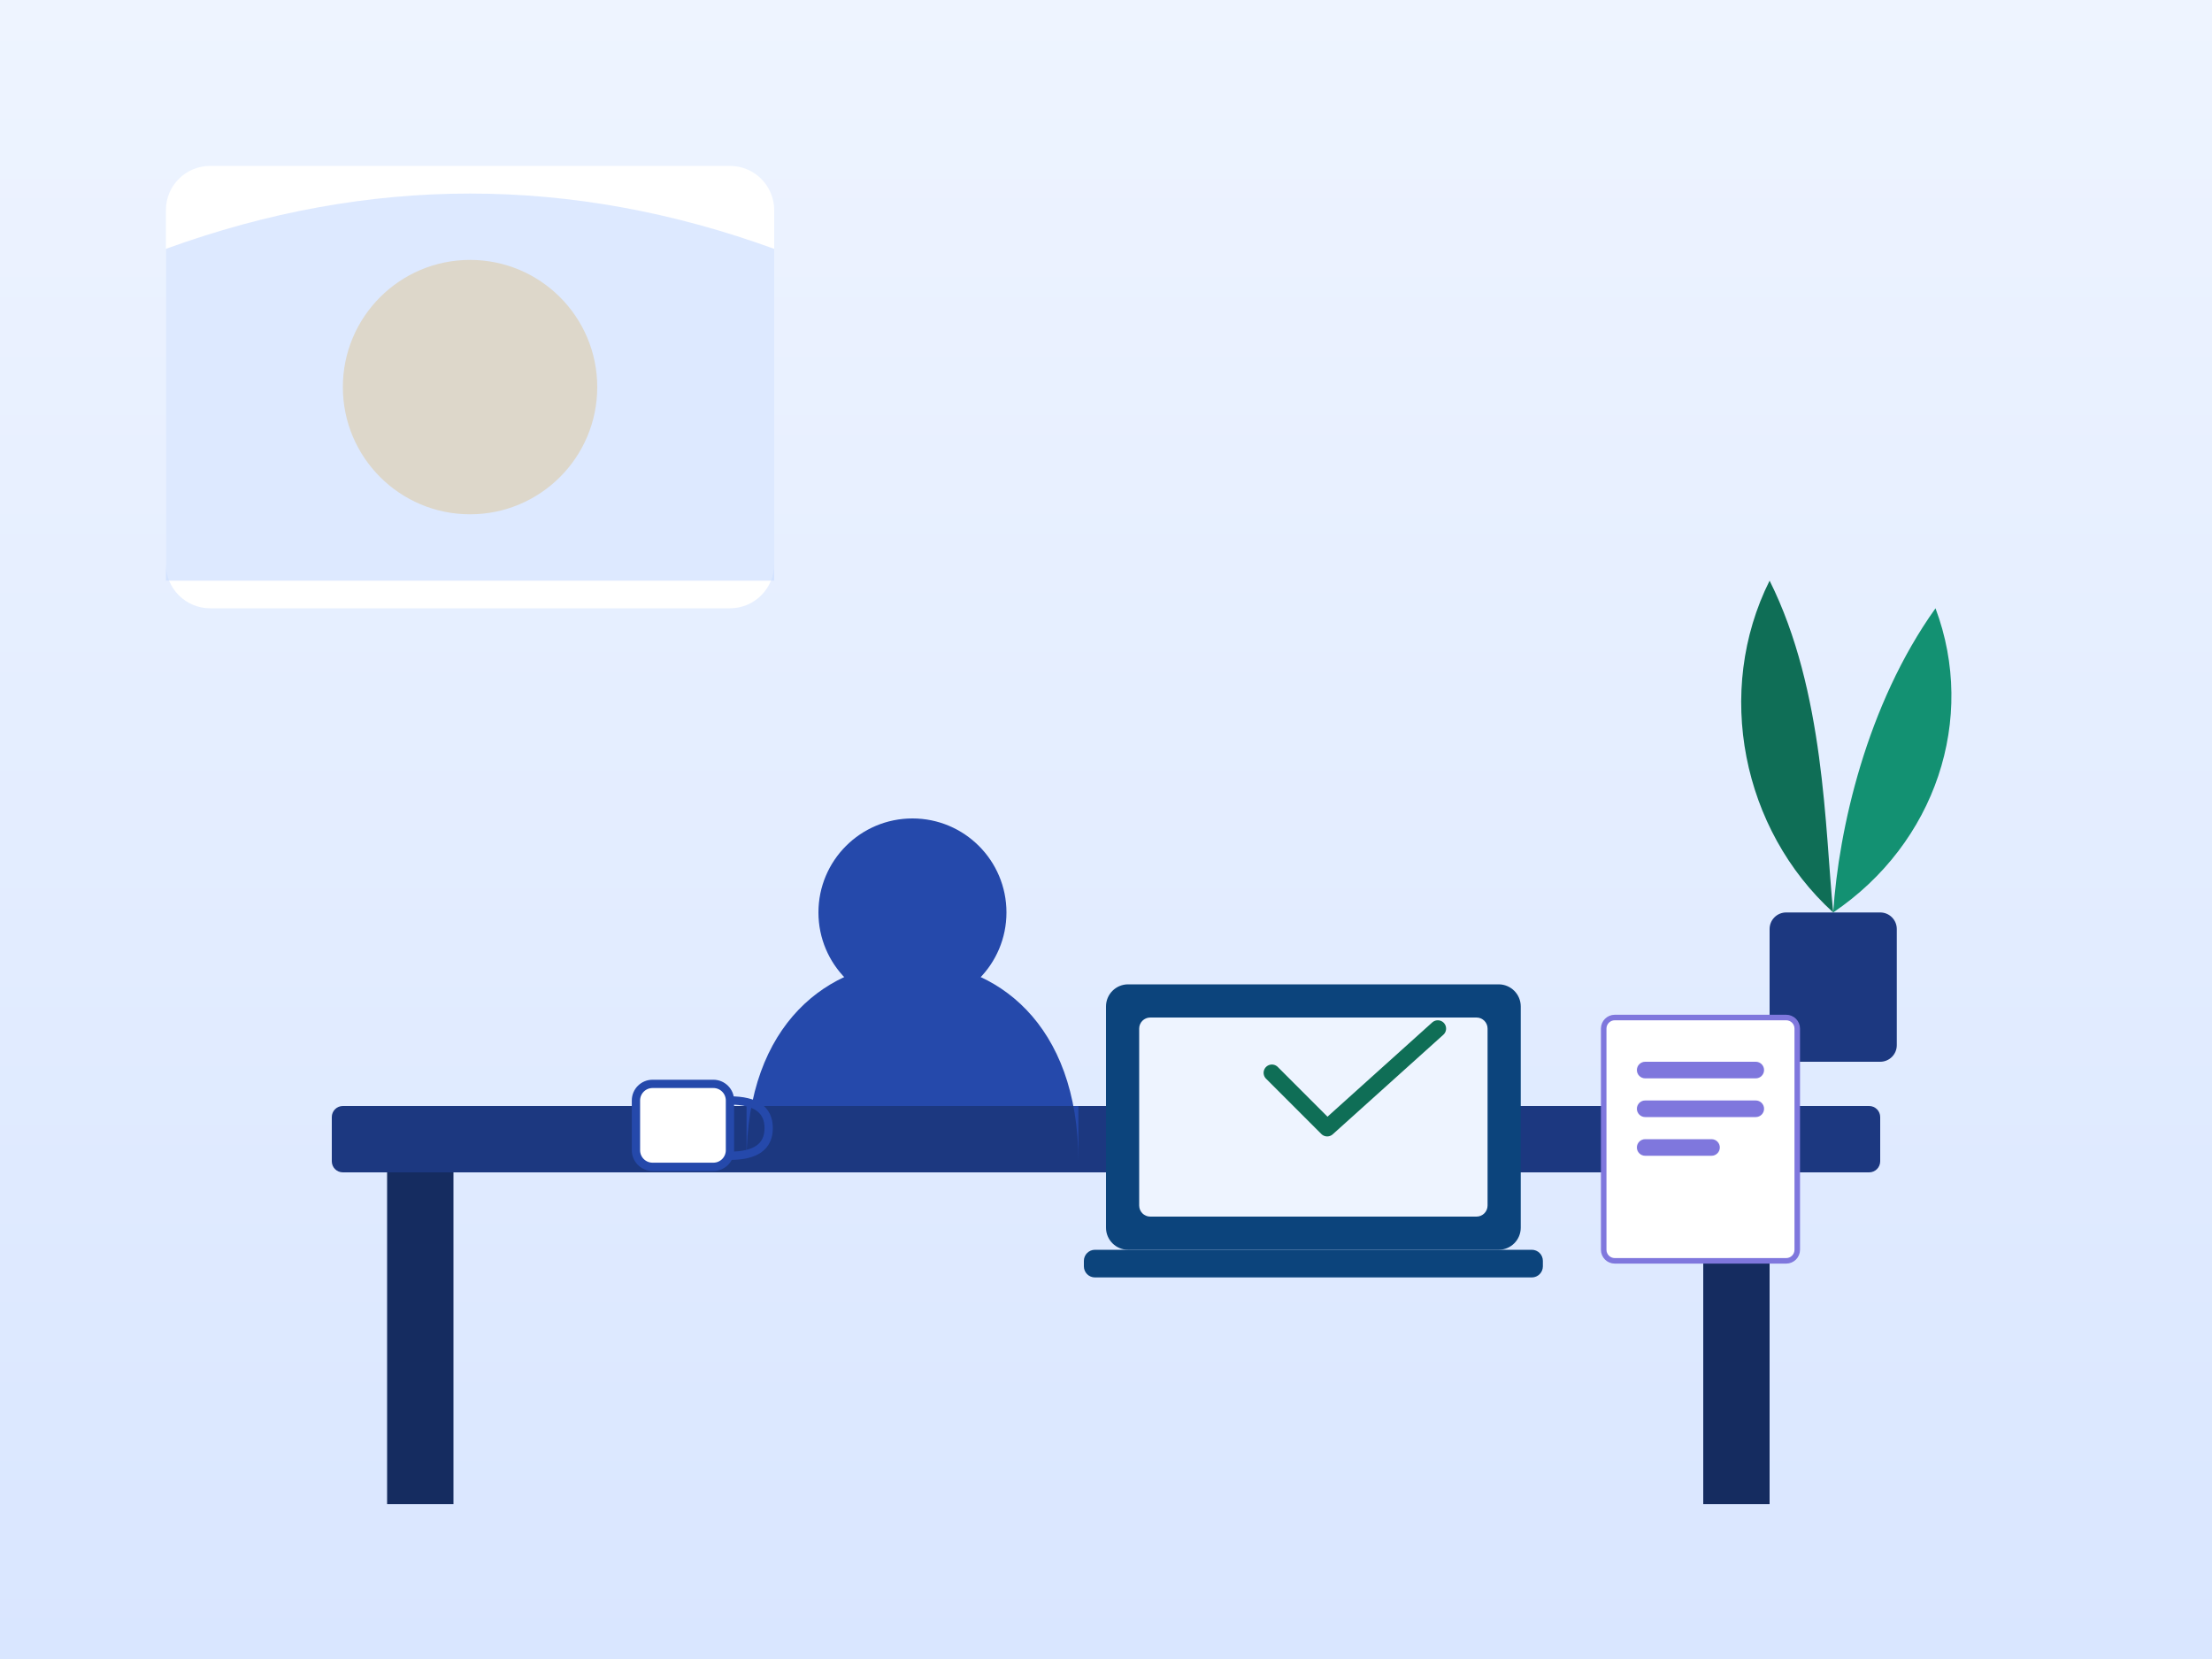
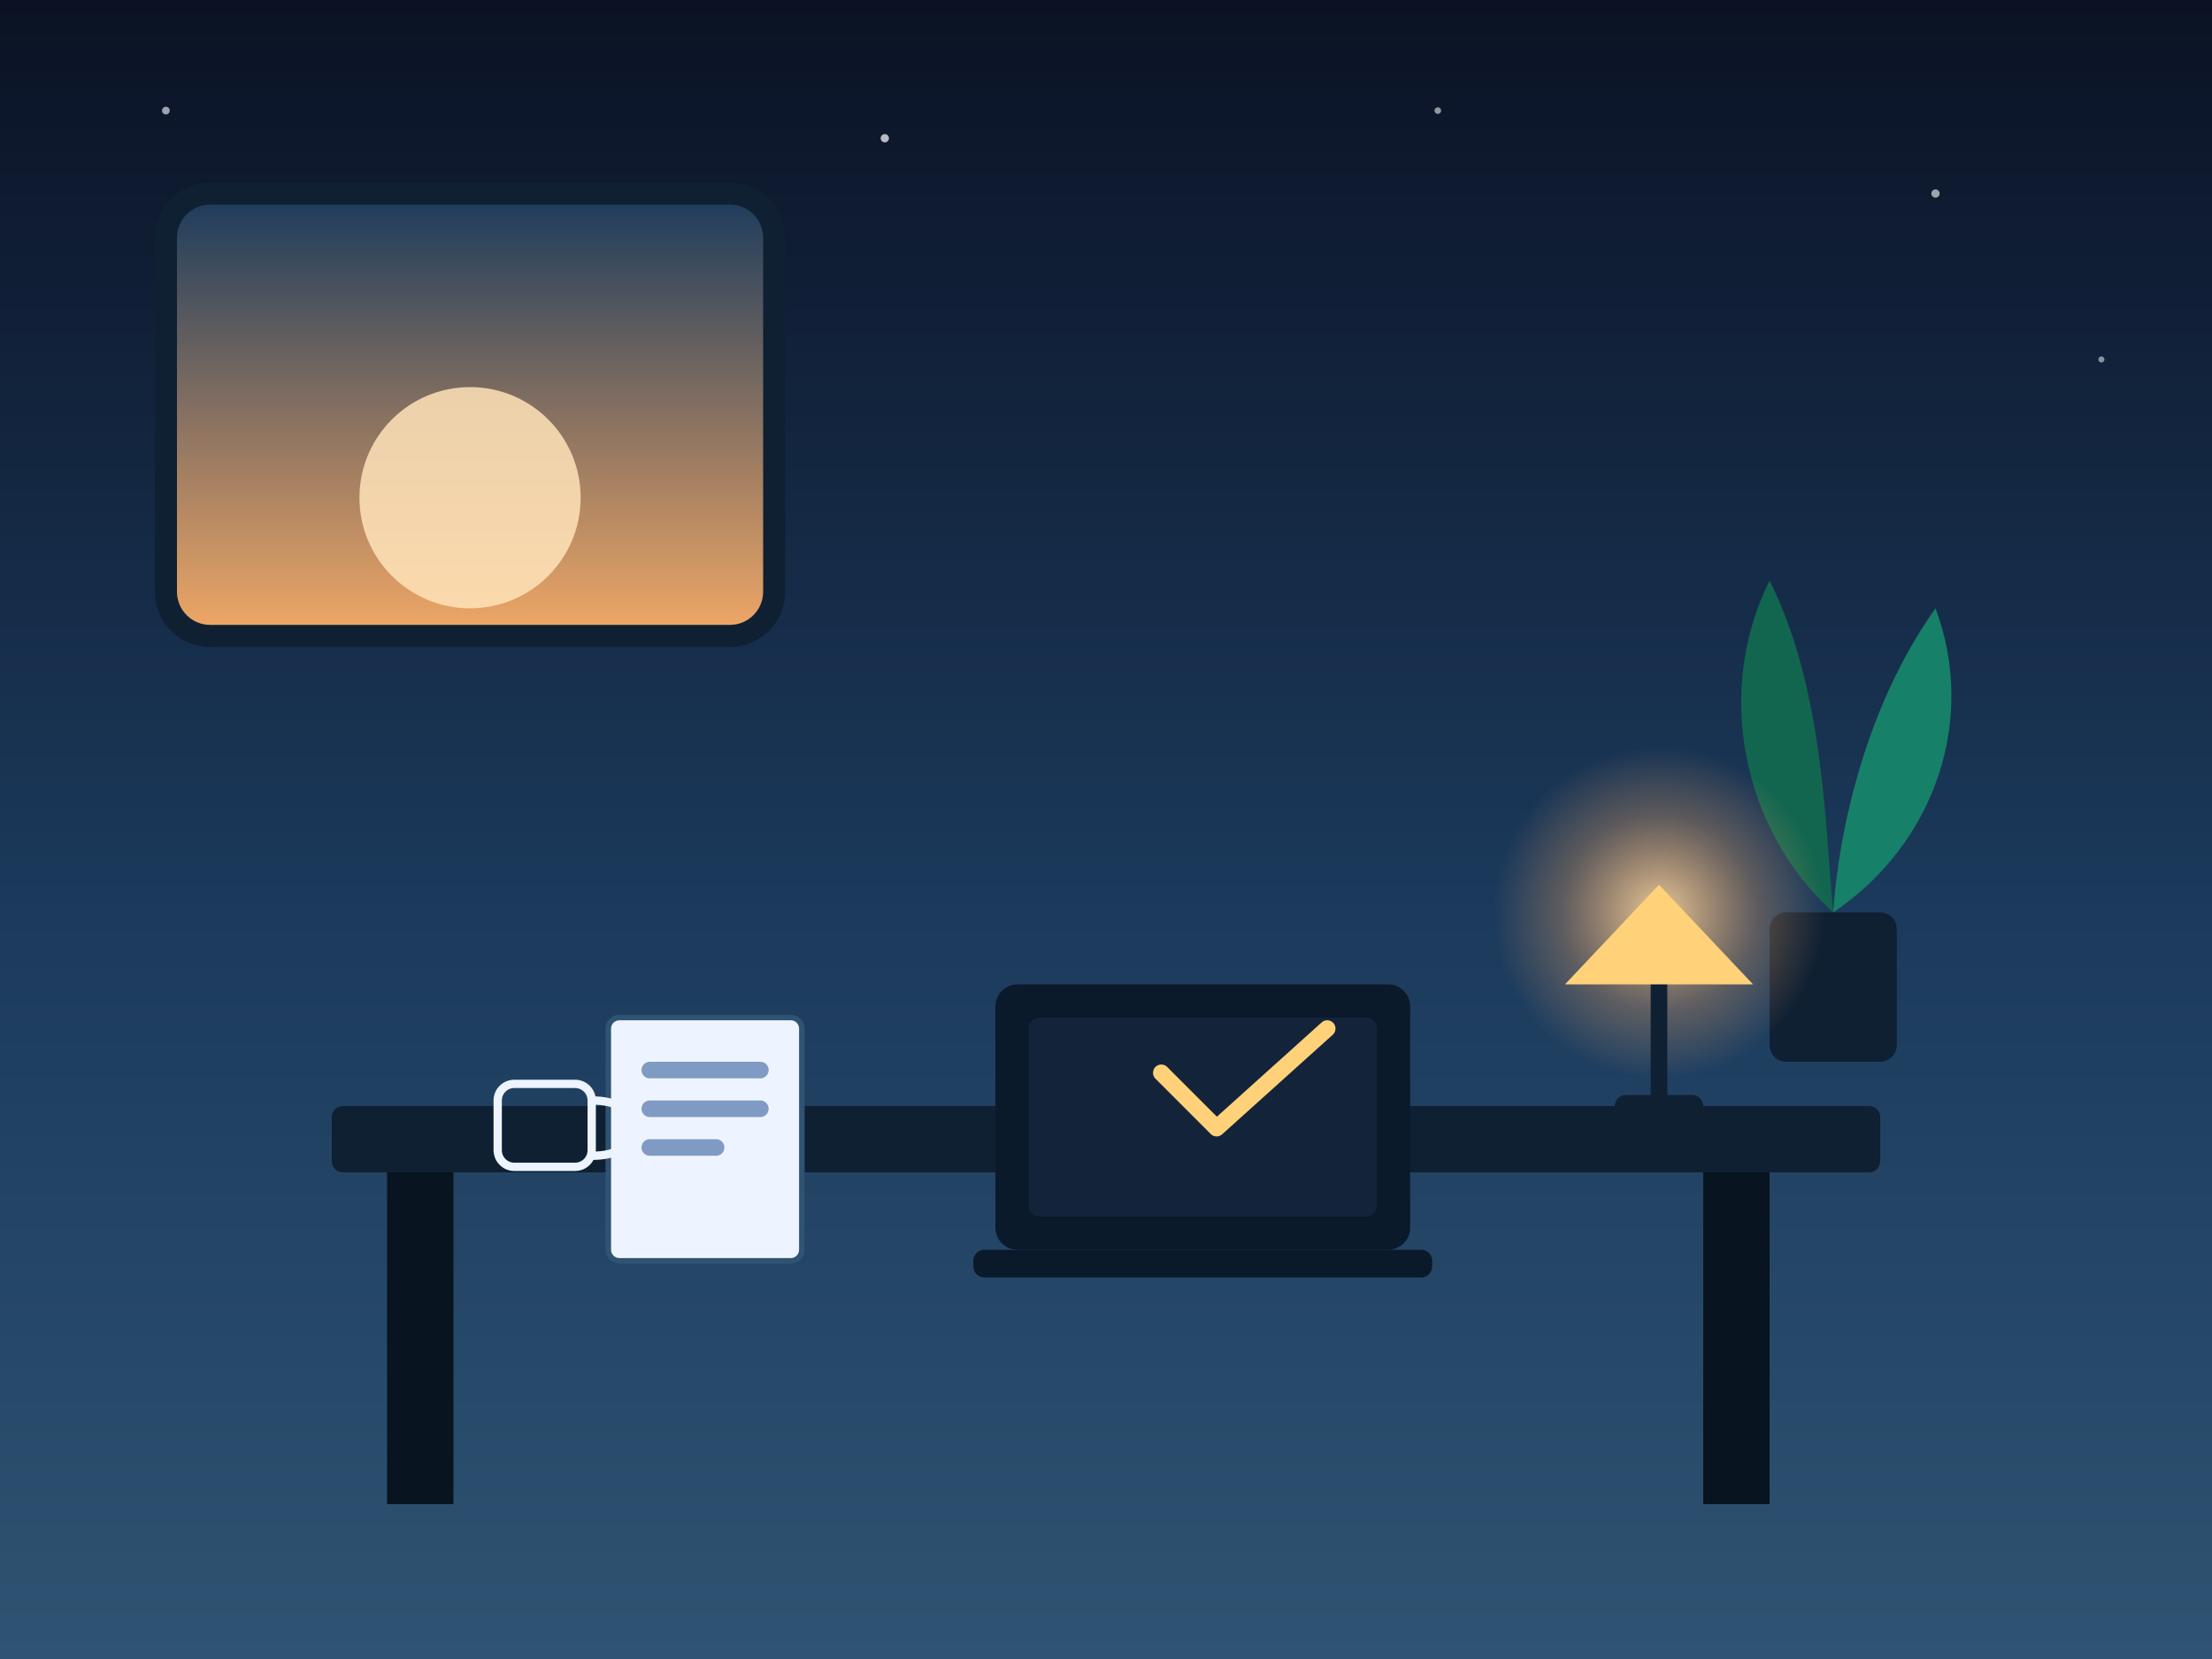
<svg xmlns="http://www.w3.org/2000/svg" width="800" height="600" viewBox="0 0 800 600">
  <defs>
    <linearGradient id="aboutSky" x1="0" y1="0" x2="0" y2="1">
-       <stop offset="0%" stop-color="#eef4ff" />
-       <stop offset="100%" stop-color="#d9e6ff" />
+       <stop offset="0%" stop-color="#0b1224" />
+       <stop offset="55%" stop-color="#1b3a5c" />
+       <stop offset="100%" stop-color="#2f5372" />
    </linearGradient>
+     <linearGradient id="aboutWindowSky" x1="0" y1="0" x2="0" y2="1">
+       <stop offset="0%" stop-color="#1b3a5c" />
+       <stop offset="100%" stop-color="#f2a866" />
+     </linearGradient>
+     <radialGradient id="aboutLampGlow" cx="50%" cy="50%" r="50%">
+       <stop offset="0%" stop-color="#ffd9a0" stop-opacity="0.9" />
+       <stop offset="60%" stop-color="#f2a866" stop-opacity="0.3" />
+       <stop offset="100%" stop-color="#f2a866" stop-opacity="0" />
+     </radialGradient>
  </defs>
  <rect width="800" height="600" fill="url(#aboutSky)" />
-   <rect x="60" y="60" width="220" height="160" rx="16" fill="#ffffff" />
-   <circle cx="170" cy="140" r="46" fill="#ffd27a" />
-   <path d="M60 210 L280 210 L280 90 Q170 50 60 90 Z" fill="#c7dbff" opacity="0.6" />
-   <rect x="640" y="330" width="46" height="54" rx="6" fill="#1c3880" />
-   <path d="M663 330 C 630 300 620 250 640 210 C 660 250 660 300 663 330 Z" fill="#0f6e56" />
-   <path d="M663 330 C 700 305 715 260 700 220 C 675 255 665 300 663 330 Z" fill="#139172" />
-   <rect x="120" y="400" width="560" height="24" rx="4" fill="#1c3880" />
-   <rect x="140" y="424" width="24" height="120" fill="#152c60" />
-   <rect x="616" y="424" width="24" height="120" fill="#152c60" />
-   <circle cx="330" cy="330" r="34" fill="#2549ab" />
-   <path d="M270 420 C270 370 300 348 330 348 C360 348 390 370 390 420 L390 400 L270 400 Z" fill="#2549ab" />
-   <rect x="400" y="356" width="150" height="96" rx="8" fill="#0c447c" />
-   <rect x="412" y="368" width="126" height="72" rx="4" fill="#eef4ff" />
-   <path d="M460 388 L480 408 L520 372" fill="none" stroke="#0f6e56" stroke-width="6" stroke-linecap="round" stroke-linejoin="round" />
-   <rect x="392" y="452" width="166" height="10" rx="4" fill="#0c447c" />
-   <rect x="580" y="368" width="70" height="88" rx="4" fill="#ffffff" stroke="#7f77dd" stroke-width="2" />
-   <rect x="592" y="384" width="46" height="6" rx="3" fill="#7f77dd" />
-   <rect x="592" y="398" width="46" height="6" rx="3" fill="#7f77dd" />
-   <rect x="592" y="412" width="30" height="6" rx="3" fill="#7f77dd" />
-   <rect x="230" y="392" width="34" height="30" rx="6" fill="#ffffff" stroke="#2549ab" stroke-width="3" />
-   <path d="M264 398 q14 0 14 10 q0 10 -14 10" fill="none" stroke="#2549ab" stroke-width="3" />
+   <g fill="#ffffff">
+     <circle cx="60" cy="40" r="1.4" opacity="0.6" />
+     <circle cx="140" cy="90" r="1" opacity="0.5" />
+     <circle cx="320" cy="50" r="1.5" opacity="0.7" />
+     <circle cx="520" cy="40" r="1.2" opacity="0.55" />
+     <circle cx="700" cy="70" r="1.5" opacity="0.6" />
+     <circle cx="760" cy="130" r="1.1" opacity="0.5" />
+   </g>
+   <rect x="60" y="70" width="220" height="160" rx="16" fill="url(#aboutWindowSky)" />
+   <circle cx="170" cy="180" r="40" fill="#ffe3b8" opacity="0.85" />
+   <rect x="60" y="70" width="220" height="160" rx="16" fill="none" stroke="#0f2033" stroke-width="8" />
+   <rect x="640" y="330" width="46" height="54" rx="6" fill="#0f2033" />
+   <path d="M663 330 C 630 300 620 250 640 210 C 660 250 660 300 663 330 Z" fill="#12664f" />
+   <path d="M663 330 C 700 305 715 260 700 220 C 675 255 665 300 663 330 Z" fill="#178068" />
+   <rect x="120" y="400" width="560" height="24" rx="4" fill="#0f2033" />
+   <rect x="140" y="424" width="24" height="120" fill="#081420" />
+   <rect x="616" y="424" width="24" height="120" fill="#081420" />
+   <circle cx="600" cy="330" r="60" fill="url(#aboutLampGlow)" />
+   <path d="M600 396 L600 356" stroke="#0f2033" stroke-width="6" stroke-linecap="round" />
+   <path d="M566 356 L634 356 L600 320 Z" fill="#ffd27a" />
+   <rect x="584" y="396" width="32" height="8" rx="4" fill="#0f2033" />
+   <rect x="360" y="356" width="150" height="96" rx="8" fill="#0a1a2b" />
+   <rect x="372" y="368" width="126" height="72" rx="4" fill="#13233a" />
+   <path d="M420 388 L440 408 L480 372" fill="none" stroke="#ffd27a" stroke-width="6" stroke-linecap="round" stroke-linejoin="round" />
+   <rect x="352" y="452" width="166" height="10" rx="4" fill="#0a1a2b" />
+   <rect x="220" y="368" width="70" height="88" rx="4" fill="#eef4ff" stroke="#2f5372" stroke-width="2" />
+   <rect x="232" y="384" width="46" height="6" rx="3" fill="#7f9bc4" />
+   <rect x="232" y="398" width="46" height="6" rx="3" fill="#7f9bc4" />
+   <rect x="232" y="412" width="30" height="6" rx="3" fill="#7f9bc4" />
+   <rect x="180" y="392" width="34" height="30" rx="6" fill="none" stroke="#eef4ff" stroke-width="3" />
+   <path d="M214 398 q14 0 14 10 q0 10 -14 10" fill="none" stroke="#eef4ff" stroke-width="3" />
</svg>
